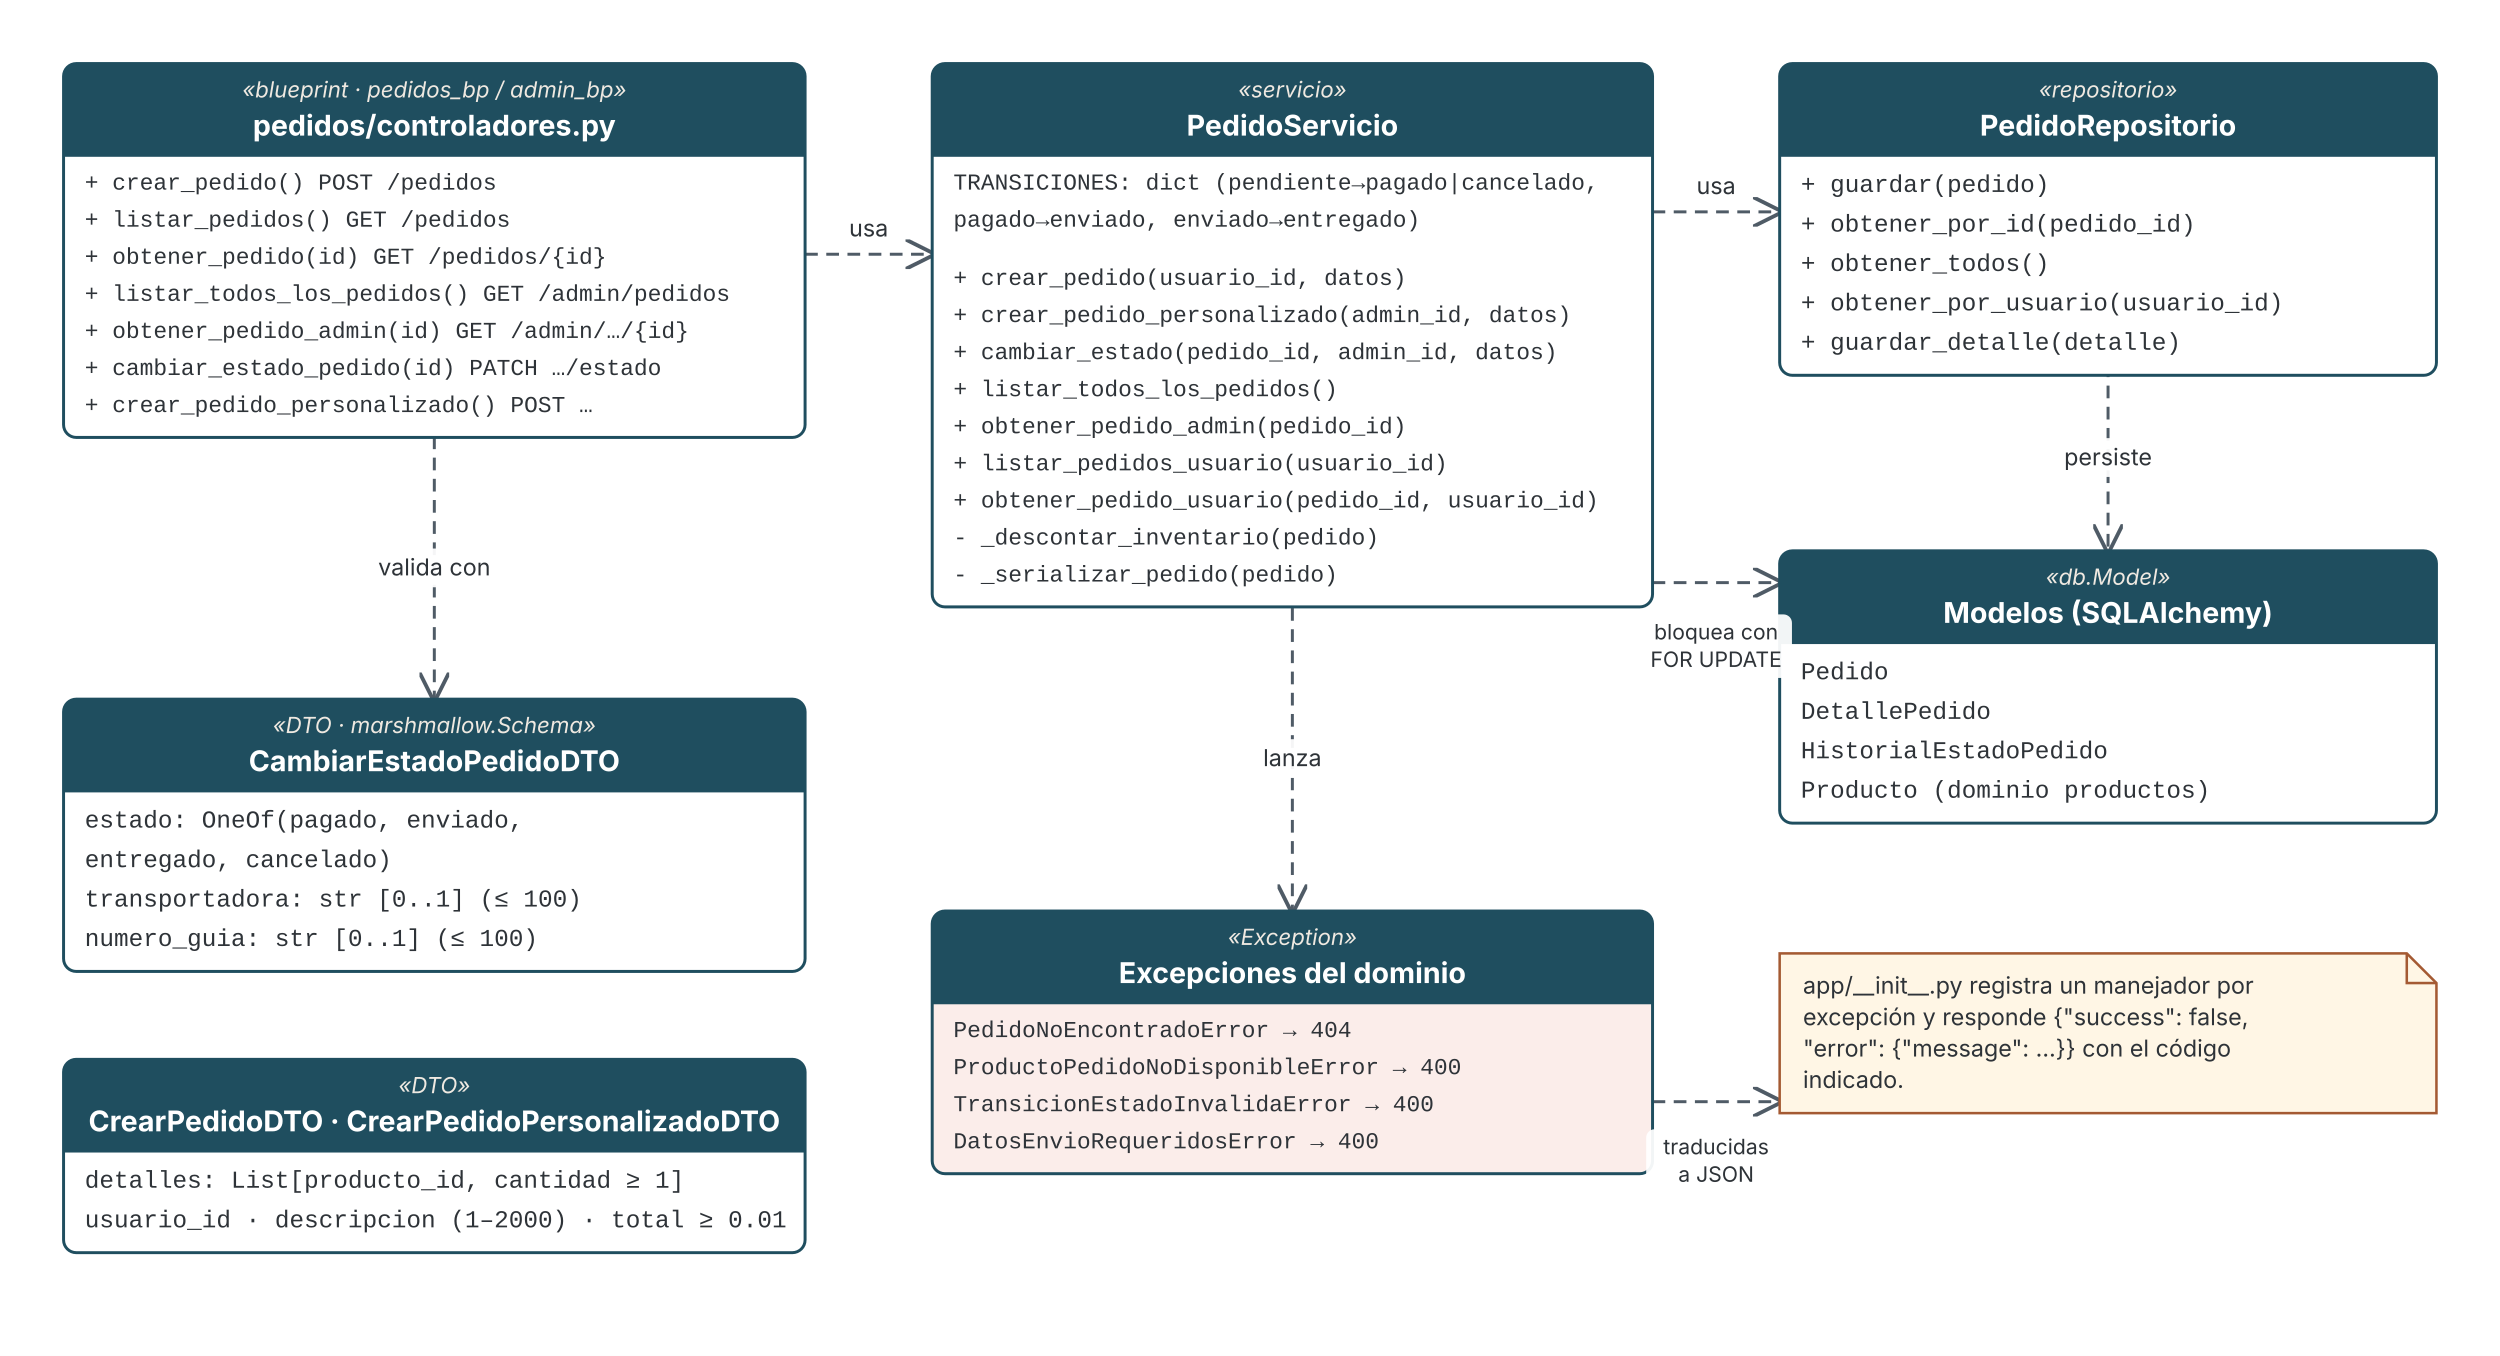
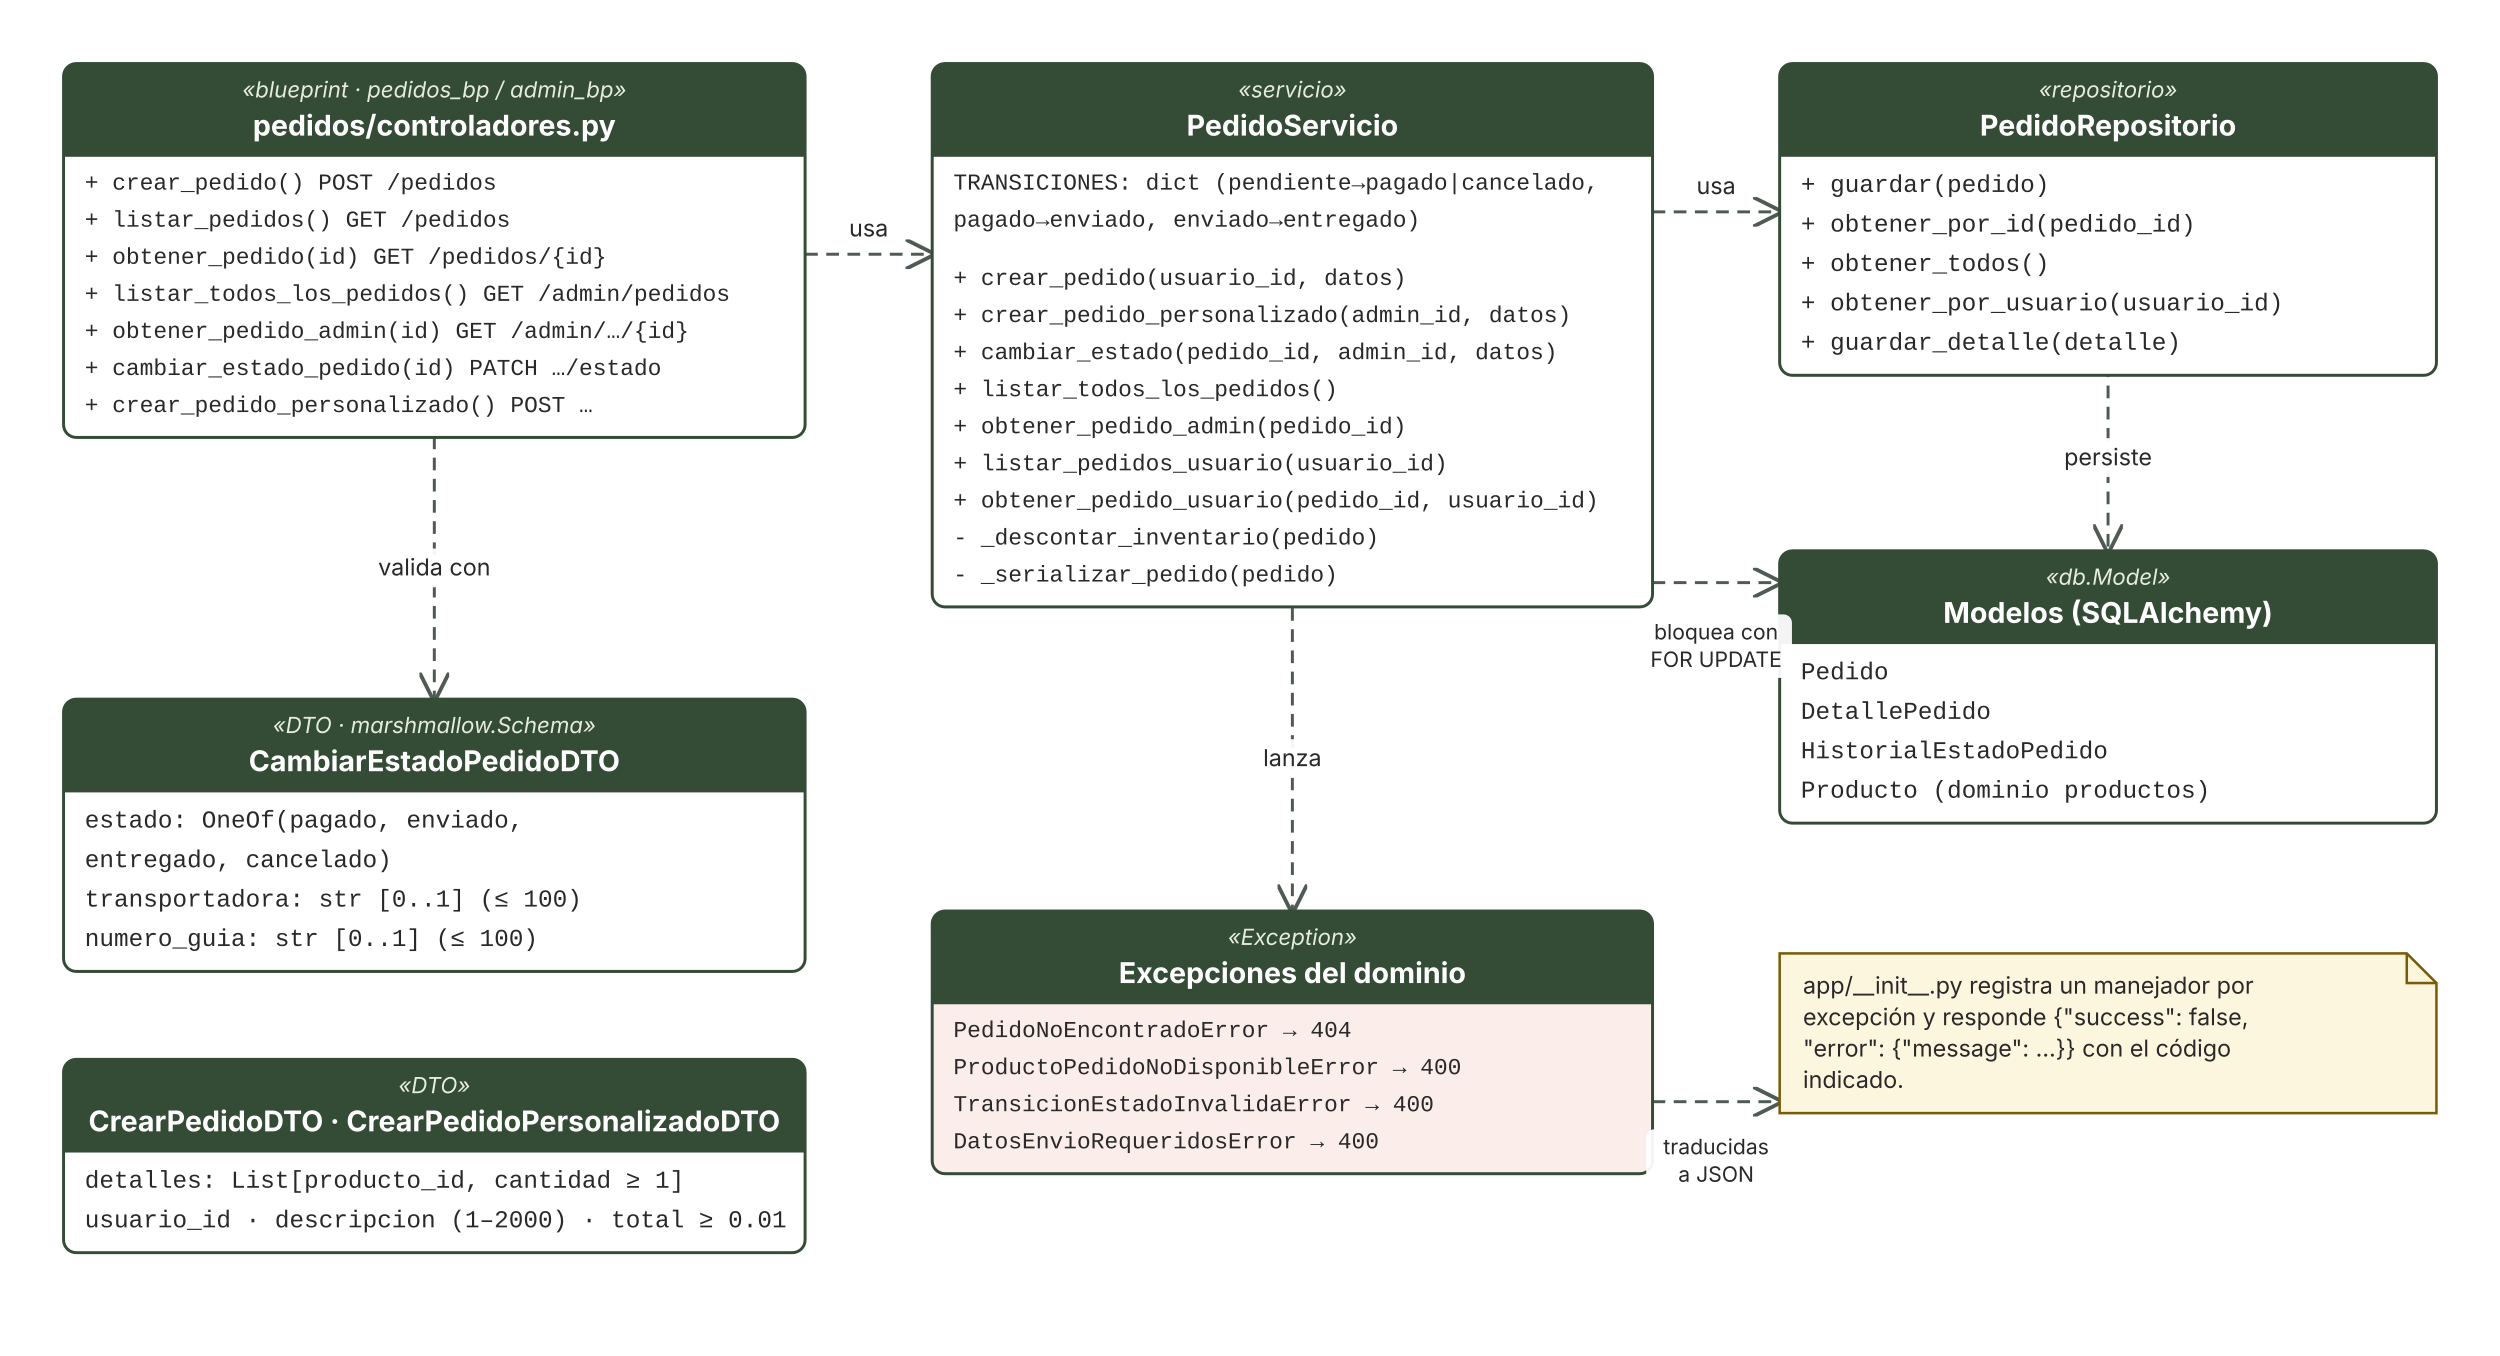
<svg xmlns="http://www.w3.org/2000/svg" viewBox="0 0 1180 640" role="img" aria-label="UML: clases por capas del dominio pedidos" font-family="Inter, 'Segoe UI', Roboto, Arial, sans-serif">
  <defs>
    <marker id="uml_clases_pedidos-flecha" viewBox="0 0 10 10" refX="9" refY="5" markerWidth="9" markerHeight="9" orient="auto-start-reverse">
-       <path d="M0,0 L10,5 L0,10 z" fill="#4F5B66" />
+       <path d="M0,0 L10,5 L0,10 z" fill="#4F5B52" />
    </marker>
    <marker id="uml_clases_pedidos-abierta" viewBox="0 0 10 10" refX="9" refY="5" markerWidth="10" markerHeight="10" orient="auto-start-reverse">
-       <path d="M0,0 L10,5 L0,10" fill="none" stroke="#4F5B66" stroke-width="1.3" />
+       <path d="M0,0 L10,5 L0,10" fill="none" stroke="#4F5B52" stroke-width="1.3" />
    </marker>
    <marker id="uml_clases_pedidos-rombo" viewBox="0 0 16 10" refX="1" refY="5" markerWidth="16" markerHeight="10" orient="auto-start-reverse">
-       <path d="M1,5 L8,1 L15,5 L8,9 z" fill="#4F5B66" />
+       <path d="M1,5 L8,1 L15,5 L8,9 z" fill="#4F5B52" />
    </marker>
  </defs>
  <rect width="1180" height="640" fill="#FFFFFF" />
-   <line x1="440" y1="118.992" x2="780" y2="118.992" stroke="#1F4E5F" stroke-width="1" />
-   <path d="M205,206 L205,330" fill="none" stroke="#4F5B66" stroke-width="1.4" stroke-dasharray="6 4" marker-end="url(#uml_clases_pedidos-abierta)" />
-   <path d="M380,120 L440,120" fill="none" stroke="#4F5B66" stroke-width="1.4" stroke-dasharray="6 4" marker-end="url(#uml_clases_pedidos-abierta)" />
-   <path d="M780,100 L840,100" fill="none" stroke="#4F5B66" stroke-width="1.4" stroke-dasharray="6 4" marker-end="url(#uml_clases_pedidos-abierta)" />
-   <path d="M780,275 L840,275" fill="none" stroke="#4F5B66" stroke-width="1.4" stroke-dasharray="6 4" marker-end="url(#uml_clases_pedidos-abierta)" />
-   <path d="M995,172 L995,260" fill="none" stroke="#4F5B66" stroke-width="1.4" stroke-dasharray="6 4" marker-end="url(#uml_clases_pedidos-abierta)" />
-   <path d="M610,287 L610,430" fill="none" stroke="#4F5B66" stroke-width="1.4" stroke-dasharray="6 4" marker-end="url(#uml_clases_pedidos-abierta)" />
-   <path d="M780,520 L840,520" fill="none" stroke="#4F5B66" stroke-width="1.4" stroke-dasharray="6 4" marker-end="url(#uml_clases_pedidos-abierta)" />
-   <rect x="30" y="30" width="350" height="176.472" rx="6" fill="#FFFFFF" stroke="#1F4E5F" stroke-width="1.4" />
-   <path d="M30,36 a6,6 0 0,1 6,-6 h338 a6,6 0 0,1 6,6 v38 h-350 z" fill="#1F4E5F" />
-   <rect x="30" y="330" width="350" height="128.52" rx="6" fill="#FFFFFF" stroke="#1F4E5F" stroke-width="1.4" />
-   <path d="M30,336 a6,6 0 0,1 6,-6 h338 a6,6 0 0,1 6,6 v38 h-350 z" fill="#1F4E5F" />
-   <rect x="30" y="500" width="350" height="91.26" rx="6" fill="#FFFFFF" stroke="#1F4E5F" stroke-width="1.4" />
-   <path d="M30,506 a6,6 0 0,1 6,-6 h338 a6,6 0 0,1 6,6 v38 h-350 z" fill="#1F4E5F" />
-   <rect x="440" y="30" width="340" height="256.456" rx="6" fill="#FFFFFF" stroke="#1F4E5F" stroke-width="1.4" />
-   <path d="M440,36 a6,6 0 0,1 6,-6 h328 a6,6 0 0,1 6,6 v38 h-340 z" fill="#1F4E5F" />
-   <rect x="440" y="430" width="340" height="123.984" rx="6" fill="#FBEDEA" stroke="#1F4E5F" stroke-width="1.4" />
-   <path d="M440,436 a6,6 0 0,1 6,-6 h328 a6,6 0 0,1 6,6 v38 h-340 z" fill="#1F4E5F" />
-   <rect x="840" y="30" width="310" height="147.15" rx="6" fill="#FFFFFF" stroke="#1F4E5F" stroke-width="1.4" />
-   <path d="M840,36 a6,6 0 0,1 6,-6 h298 a6,6 0 0,1 6,6 v38 h-310 z" fill="#1F4E5F" />
-   <rect x="840" y="260" width="310" height="128.52" rx="6" fill="#FFFFFF" stroke="#1F4E5F" stroke-width="1.4" />
-   <path d="M840,266 a6,6 0 0,1 6,-6 h298 a6,6 0 0,1 6,6 v38 h-310 z" fill="#1F4E5F" />
-   <path d="M840,450 h296 l14,14 v61.4 h-310 z" fill="#FFF6E5" stroke="#A45A33" stroke-width="1.2" />
-   <path d="M1136,450 v14 h14" fill="none" stroke="#A45A33" stroke-width="1.2" />
-   <text x="205.0" y="46.0" font-family="Inter, 'Segoe UI', Roboto, Arial, sans-serif" font-size="10.5" font-weight="400" fill="#EFE9E1" text-anchor="middle" font-style="italic">«blueprint · pedidos_bp / admin_bp»</text>
+   <line x1="440" y1="118.992" x2="780" y2="118.992" stroke="#344B36" stroke-width="1" />
+   <path d="M205,206 L205,330" fill="none" stroke="#4F5B52" stroke-width="1.4" stroke-dasharray="6 4" marker-end="url(#uml_clases_pedidos-abierta)" />
+   <path d="M380,120 L440,120" fill="none" stroke="#4F5B52" stroke-width="1.4" stroke-dasharray="6 4" marker-end="url(#uml_clases_pedidos-abierta)" />
+   <path d="M780,100 L840,100" fill="none" stroke="#4F5B52" stroke-width="1.4" stroke-dasharray="6 4" marker-end="url(#uml_clases_pedidos-abierta)" />
+   <path d="M780,275 L840,275" fill="none" stroke="#4F5B52" stroke-width="1.4" stroke-dasharray="6 4" marker-end="url(#uml_clases_pedidos-abierta)" />
+   <path d="M995,172 L995,260" fill="none" stroke="#4F5B52" stroke-width="1.4" stroke-dasharray="6 4" marker-end="url(#uml_clases_pedidos-abierta)" />
+   <path d="M610,287 L610,430" fill="none" stroke="#4F5B52" stroke-width="1.4" stroke-dasharray="6 4" marker-end="url(#uml_clases_pedidos-abierta)" />
+   <path d="M780,520 L840,520" fill="none" stroke="#4F5B52" stroke-width="1.4" stroke-dasharray="6 4" marker-end="url(#uml_clases_pedidos-abierta)" />
+   <rect x="30" y="30" width="350" height="176.472" rx="6" fill="#FFFFFF" stroke="#344B36" stroke-width="1.4" />
+   <path d="M30,36 a6,6 0 0,1 6,-6 h338 a6,6 0 0,1 6,6 v38 h-350 z" fill="#344B36" />
+   <rect x="30" y="330" width="350" height="128.52" rx="6" fill="#FFFFFF" stroke="#344B36" stroke-width="1.4" />
+   <path d="M30,336 a6,6 0 0,1 6,-6 h338 a6,6 0 0,1 6,6 v38 h-350 z" fill="#344B36" />
+   <rect x="30" y="500" width="350" height="91.26" rx="6" fill="#FFFFFF" stroke="#344B36" stroke-width="1.4" />
+   <path d="M30,506 a6,6 0 0,1 6,-6 h338 a6,6 0 0,1 6,6 v38 h-350 z" fill="#344B36" />
+   <rect x="440" y="30" width="340" height="256.456" rx="6" fill="#FFFFFF" stroke="#344B36" stroke-width="1.4" />
+   <path d="M440,36 a6,6 0 0,1 6,-6 h328 a6,6 0 0,1 6,6 v38 h-340 z" fill="#344B36" />
+   <rect x="440" y="430" width="340" height="123.984" rx="6" fill="#FBEDEA" stroke="#344B36" stroke-width="1.4" />
+   <path d="M440,436 a6,6 0 0,1 6,-6 h328 a6,6 0 0,1 6,6 v38 h-340 z" fill="#344B36" />
+   <rect x="840" y="30" width="310" height="147.15" rx="6" fill="#FFFFFF" stroke="#344B36" stroke-width="1.4" />
+   <path d="M840,36 a6,6 0 0,1 6,-6 h298 a6,6 0 0,1 6,6 v38 h-310 z" fill="#344B36" />
+   <rect x="840" y="260" width="310" height="128.52" rx="6" fill="#FFFFFF" stroke="#344B36" stroke-width="1.4" />
+   <path d="M840,266 a6,6 0 0,1 6,-6 h298 a6,6 0 0,1 6,6 v38 h-310 z" fill="#344B36" />
+   <path d="M840,450 h296 l14,14 v61.4 h-310 z" fill="#FDF6DE" stroke="#7A5C08" stroke-width="1.2" />
+   <path d="M1136,450 v14 h14" fill="none" stroke="#7A5C08" stroke-width="1.2" />
+   <text x="205.0" y="46.0" font-family="Inter, 'Segoe UI', Roboto, Arial, sans-serif" font-size="10.5" font-weight="400" fill="#E6ECDD" text-anchor="middle" font-style="italic">«blueprint · pedidos_bp / admin_bp»</text>
  <text x="205.0" y="64.0" font-family="Inter, 'Segoe UI', Roboto, Arial, sans-serif" font-size="13.5" font-weight="700" fill="#FFFFFF" text-anchor="middle">pedidos/controladores.py</text>
-   <text x="40.0" y="89.5" font-family="'JetBrains Mono', Consolas, 'Courier New', monospace" font-size="10.8" font-weight="400" fill="#2E3338" text-anchor="start">+ crear_pedido()          POST /pedidos</text>
-   <text x="40.0" y="107.0" font-family="'JetBrains Mono', Consolas, 'Courier New', monospace" font-size="10.8" font-weight="400" fill="#2E3338" text-anchor="start">+ listar_pedidos()        GET /pedidos</text>
-   <text x="40.0" y="124.5" font-family="'JetBrains Mono', Consolas, 'Courier New', monospace" font-size="10.8" font-weight="400" fill="#2E3338" text-anchor="start">+ obtener_pedido(id)      GET /pedidos/{id}</text>
-   <text x="40.0" y="142.0" font-family="'JetBrains Mono', Consolas, 'Courier New', monospace" font-size="10.8" font-weight="400" fill="#2E3338" text-anchor="start">+ listar_todos_los_pedidos()  GET /admin/pedidos</text>
-   <text x="40.0" y="159.5" font-family="'JetBrains Mono', Consolas, 'Courier New', monospace" font-size="10.8" font-weight="400" fill="#2E3338" text-anchor="start">+ obtener_pedido_admin(id)    GET /admin/…/{id}</text>
-   <text x="40.0" y="177.0" font-family="'JetBrains Mono', Consolas, 'Courier New', monospace" font-size="10.8" font-weight="400" fill="#2E3338" text-anchor="start">+ cambiar_estado_pedido(id)   PATCH …/estado</text>
-   <text x="40.0" y="194.5" font-family="'JetBrains Mono', Consolas, 'Courier New', monospace" font-size="10.8" font-weight="400" fill="#2E3338" text-anchor="start">+ crear_pedido_personalizado() POST …</text>
-   <text x="205.0" y="346.0" font-family="Inter, 'Segoe UI', Roboto, Arial, sans-serif" font-size="10.5" font-weight="400" fill="#EFE9E1" text-anchor="middle" font-style="italic">«DTO · marshmallow.Schema»</text>
+   <text x="40.0" y="89.5" font-family="'JetBrains Mono', Consolas, 'Courier New', monospace" font-size="10.8" font-weight="400" fill="#292929" text-anchor="start">+ crear_pedido()          POST /pedidos</text>
+   <text x="40.0" y="107.0" font-family="'JetBrains Mono', Consolas, 'Courier New', monospace" font-size="10.8" font-weight="400" fill="#292929" text-anchor="start">+ listar_pedidos()        GET /pedidos</text>
+   <text x="40.0" y="124.5" font-family="'JetBrains Mono', Consolas, 'Courier New', monospace" font-size="10.8" font-weight="400" fill="#292929" text-anchor="start">+ obtener_pedido(id)      GET /pedidos/{id}</text>
+   <text x="40.0" y="142.0" font-family="'JetBrains Mono', Consolas, 'Courier New', monospace" font-size="10.8" font-weight="400" fill="#292929" text-anchor="start">+ listar_todos_los_pedidos()  GET /admin/pedidos</text>
+   <text x="40.0" y="159.5" font-family="'JetBrains Mono', Consolas, 'Courier New', monospace" font-size="10.8" font-weight="400" fill="#292929" text-anchor="start">+ obtener_pedido_admin(id)    GET /admin/…/{id}</text>
+   <text x="40.0" y="177.0" font-family="'JetBrains Mono', Consolas, 'Courier New', monospace" font-size="10.8" font-weight="400" fill="#292929" text-anchor="start">+ cambiar_estado_pedido(id)   PATCH …/estado</text>
+   <text x="40.0" y="194.5" font-family="'JetBrains Mono', Consolas, 'Courier New', monospace" font-size="10.8" font-weight="400" fill="#292929" text-anchor="start">+ crear_pedido_personalizado() POST …</text>
+   <text x="205.0" y="346.0" font-family="Inter, 'Segoe UI', Roboto, Arial, sans-serif" font-size="10.5" font-weight="400" fill="#E6ECDD" text-anchor="middle" font-style="italic">«DTO · marshmallow.Schema»</text>
  <text x="205.0" y="364.0" font-family="Inter, 'Segoe UI', Roboto, Arial, sans-serif" font-size="13.5" font-weight="700" fill="#FFFFFF" text-anchor="middle">CambiarEstadoPedidoDTO</text>
-   <text x="40.0" y="390.6" font-family="'JetBrains Mono', Consolas, 'Courier New', monospace" font-size="11.5" font-weight="400" fill="#2E3338" text-anchor="start">estado: OneOf(pagado, enviado,</text>
-   <text x="40.0" y="409.3" font-family="'JetBrains Mono', Consolas, 'Courier New', monospace" font-size="11.5" font-weight="400" fill="#2E3338" text-anchor="start">        entregado, cancelado)</text>
-   <text x="40.0" y="427.9" font-family="'JetBrains Mono', Consolas, 'Courier New', monospace" font-size="11.5" font-weight="400" fill="#2E3338" text-anchor="start">transportadora: str [0..1] (≤ 100)</text>
-   <text x="40.0" y="446.5" font-family="'JetBrains Mono', Consolas, 'Courier New', monospace" font-size="11.5" font-weight="400" fill="#2E3338" text-anchor="start">numero_guia: str [0..1] (≤ 100)</text>
-   <text x="205.0" y="516.0" font-family="Inter, 'Segoe UI', Roboto, Arial, sans-serif" font-size="10.5" font-weight="400" fill="#EFE9E1" text-anchor="middle" font-style="italic">«DTO»</text>
+   <text x="40.0" y="390.6" font-family="'JetBrains Mono', Consolas, 'Courier New', monospace" font-size="11.5" font-weight="400" fill="#292929" text-anchor="start">estado: OneOf(pagado, enviado,</text>
+   <text x="40.0" y="409.3" font-family="'JetBrains Mono', Consolas, 'Courier New', monospace" font-size="11.5" font-weight="400" fill="#292929" text-anchor="start">        entregado, cancelado)</text>
+   <text x="40.0" y="427.9" font-family="'JetBrains Mono', Consolas, 'Courier New', monospace" font-size="11.5" font-weight="400" fill="#292929" text-anchor="start">transportadora: str [0..1] (≤ 100)</text>
+   <text x="40.0" y="446.5" font-family="'JetBrains Mono', Consolas, 'Courier New', monospace" font-size="11.5" font-weight="400" fill="#292929" text-anchor="start">numero_guia: str [0..1] (≤ 100)</text>
+   <text x="205.0" y="516.0" font-family="Inter, 'Segoe UI', Roboto, Arial, sans-serif" font-size="10.5" font-weight="400" fill="#E6ECDD" text-anchor="middle" font-style="italic">«DTO»</text>
  <text x="205.0" y="534.0" font-family="Inter, 'Segoe UI', Roboto, Arial, sans-serif" font-size="13.5" font-weight="700" fill="#FFFFFF" text-anchor="middle">CrearPedidoDTO · CrearPedidoPersonalizadoDTO</text>
-   <text x="40.0" y="560.6" font-family="'JetBrains Mono', Consolas, 'Courier New', monospace" font-size="11.5" font-weight="400" fill="#2E3338" text-anchor="start">detalles: List[producto_id, cantidad ≥ 1]</text>
-   <text x="40.0" y="579.3" font-family="'JetBrains Mono', Consolas, 'Courier New', monospace" font-size="11.5" font-weight="400" fill="#2E3338" text-anchor="start">usuario_id · descripcion (1–2000) · total ≥ 0.01</text>
-   <text x="610.0" y="46.0" font-family="Inter, 'Segoe UI', Roboto, Arial, sans-serif" font-size="10.5" font-weight="400" fill="#EFE9E1" text-anchor="middle" font-style="italic">«servicio»</text>
+   <text x="40.0" y="560.6" font-family="'JetBrains Mono', Consolas, 'Courier New', monospace" font-size="11.5" font-weight="400" fill="#292929" text-anchor="start">detalles: List[producto_id, cantidad ≥ 1]</text>
+   <text x="40.0" y="579.3" font-family="'JetBrains Mono', Consolas, 'Courier New', monospace" font-size="11.5" font-weight="400" fill="#292929" text-anchor="start">usuario_id · descripcion (1–2000) · total ≥ 0.01</text>
+   <text x="610.0" y="46.0" font-family="Inter, 'Segoe UI', Roboto, Arial, sans-serif" font-size="10.5" font-weight="400" fill="#E6ECDD" text-anchor="middle" font-style="italic">«servicio»</text>
  <text x="610.0" y="64.0" font-family="Inter, 'Segoe UI', Roboto, Arial, sans-serif" font-size="13.5" font-weight="700" fill="#FFFFFF" text-anchor="middle">PedidoServicio</text>
-   <text x="450.0" y="89.5" font-family="'JetBrains Mono', Consolas, 'Courier New', monospace" font-size="10.8" font-weight="400" fill="#2E3338" text-anchor="start">TRANSICIONES: dict  (pendiente→pagado|cancelado,</text>
-   <text x="450.0" y="107.0" font-family="'JetBrains Mono', Consolas, 'Courier New', monospace" font-size="10.8" font-weight="400" fill="#2E3338" text-anchor="start">   pagado→enviado, enviado→entregado)</text>
-   <text x="450.0" y="134.5" font-family="'JetBrains Mono', Consolas, 'Courier New', monospace" font-size="10.8" font-weight="400" fill="#2E3338" text-anchor="start">+ crear_pedido(usuario_id, datos)</text>
-   <text x="450.0" y="152.0" font-family="'JetBrains Mono', Consolas, 'Courier New', monospace" font-size="10.8" font-weight="400" fill="#2E3338" text-anchor="start">+ crear_pedido_personalizado(admin_id, datos)</text>
-   <text x="450.0" y="169.5" font-family="'JetBrains Mono', Consolas, 'Courier New', monospace" font-size="10.8" font-weight="400" fill="#2E3338" text-anchor="start">+ cambiar_estado(pedido_id, admin_id, datos)</text>
-   <text x="450.0" y="187.0" font-family="'JetBrains Mono', Consolas, 'Courier New', monospace" font-size="10.8" font-weight="400" fill="#2E3338" text-anchor="start">+ listar_todos_los_pedidos()</text>
-   <text x="450.0" y="204.5" font-family="'JetBrains Mono', Consolas, 'Courier New', monospace" font-size="10.8" font-weight="400" fill="#2E3338" text-anchor="start">+ obtener_pedido_admin(pedido_id)</text>
-   <text x="450.0" y="222.0" font-family="'JetBrains Mono', Consolas, 'Courier New', monospace" font-size="10.8" font-weight="400" fill="#2E3338" text-anchor="start">+ listar_pedidos_usuario(usuario_id)</text>
-   <text x="450.0" y="239.5" font-family="'JetBrains Mono', Consolas, 'Courier New', monospace" font-size="10.8" font-weight="400" fill="#2E3338" text-anchor="start">+ obtener_pedido_usuario(pedido_id, usuario_id)</text>
-   <text x="450.0" y="257.0" font-family="'JetBrains Mono', Consolas, 'Courier New', monospace" font-size="10.8" font-weight="400" fill="#2E3338" text-anchor="start">- _descontar_inventario(pedido)</text>
-   <text x="450.0" y="274.5" font-family="'JetBrains Mono', Consolas, 'Courier New', monospace" font-size="10.8" font-weight="400" fill="#2E3338" text-anchor="start">- _serializar_pedido(pedido)</text>
-   <text x="610.0" y="446.0" font-family="Inter, 'Segoe UI', Roboto, Arial, sans-serif" font-size="10.5" font-weight="400" fill="#EFE9E1" text-anchor="middle" font-style="italic">«Exception»</text>
+   <text x="450.0" y="89.5" font-family="'JetBrains Mono', Consolas, 'Courier New', monospace" font-size="10.8" font-weight="400" fill="#292929" text-anchor="start">TRANSICIONES: dict  (pendiente→pagado|cancelado,</text>
+   <text x="450.0" y="107.0" font-family="'JetBrains Mono', Consolas, 'Courier New', monospace" font-size="10.8" font-weight="400" fill="#292929" text-anchor="start">   pagado→enviado, enviado→entregado)</text>
+   <text x="450.0" y="134.5" font-family="'JetBrains Mono', Consolas, 'Courier New', monospace" font-size="10.8" font-weight="400" fill="#292929" text-anchor="start">+ crear_pedido(usuario_id, datos)</text>
+   <text x="450.0" y="152.0" font-family="'JetBrains Mono', Consolas, 'Courier New', monospace" font-size="10.8" font-weight="400" fill="#292929" text-anchor="start">+ crear_pedido_personalizado(admin_id, datos)</text>
+   <text x="450.0" y="169.5" font-family="'JetBrains Mono', Consolas, 'Courier New', monospace" font-size="10.8" font-weight="400" fill="#292929" text-anchor="start">+ cambiar_estado(pedido_id, admin_id, datos)</text>
+   <text x="450.0" y="187.0" font-family="'JetBrains Mono', Consolas, 'Courier New', monospace" font-size="10.8" font-weight="400" fill="#292929" text-anchor="start">+ listar_todos_los_pedidos()</text>
+   <text x="450.0" y="204.5" font-family="'JetBrains Mono', Consolas, 'Courier New', monospace" font-size="10.8" font-weight="400" fill="#292929" text-anchor="start">+ obtener_pedido_admin(pedido_id)</text>
+   <text x="450.0" y="222.0" font-family="'JetBrains Mono', Consolas, 'Courier New', monospace" font-size="10.8" font-weight="400" fill="#292929" text-anchor="start">+ listar_pedidos_usuario(usuario_id)</text>
+   <text x="450.0" y="239.5" font-family="'JetBrains Mono', Consolas, 'Courier New', monospace" font-size="10.8" font-weight="400" fill="#292929" text-anchor="start">+ obtener_pedido_usuario(pedido_id, usuario_id)</text>
+   <text x="450.0" y="257.0" font-family="'JetBrains Mono', Consolas, 'Courier New', monospace" font-size="10.8" font-weight="400" fill="#292929" text-anchor="start">- _descontar_inventario(pedido)</text>
+   <text x="450.0" y="274.5" font-family="'JetBrains Mono', Consolas, 'Courier New', monospace" font-size="10.8" font-weight="400" fill="#292929" text-anchor="start">- _serializar_pedido(pedido)</text>
+   <text x="610.0" y="446.0" font-family="Inter, 'Segoe UI', Roboto, Arial, sans-serif" font-size="10.5" font-weight="400" fill="#E6ECDD" text-anchor="middle" font-style="italic">«Exception»</text>
  <text x="610.0" y="464.0" font-family="Inter, 'Segoe UI', Roboto, Arial, sans-serif" font-size="13.5" font-weight="700" fill="#FFFFFF" text-anchor="middle">Excepciones del dominio</text>
-   <text x="450.0" y="489.5" font-family="'JetBrains Mono', Consolas, 'Courier New', monospace" font-size="10.8" font-weight="400" fill="#2E3338" text-anchor="start">PedidoNoEncontradoError        → 404</text>
-   <text x="450.0" y="507.0" font-family="'JetBrains Mono', Consolas, 'Courier New', monospace" font-size="10.8" font-weight="400" fill="#2E3338" text-anchor="start">ProductoPedidoNoDisponibleError → 400</text>
-   <text x="450.0" y="524.5" font-family="'JetBrains Mono', Consolas, 'Courier New', monospace" font-size="10.8" font-weight="400" fill="#2E3338" text-anchor="start">TransicionEstadoInvalidaError  → 400</text>
-   <text x="450.0" y="542.0" font-family="'JetBrains Mono', Consolas, 'Courier New', monospace" font-size="10.8" font-weight="400" fill="#2E3338" text-anchor="start">DatosEnvioRequeridosError      → 400</text>
-   <text x="995.0" y="46.0" font-family="Inter, 'Segoe UI', Roboto, Arial, sans-serif" font-size="10.5" font-weight="400" fill="#EFE9E1" text-anchor="middle" font-style="italic">«repositorio»</text>
+   <text x="450.0" y="489.5" font-family="'JetBrains Mono', Consolas, 'Courier New', monospace" font-size="10.8" font-weight="400" fill="#292929" text-anchor="start">PedidoNoEncontradoError        → 404</text>
+   <text x="450.0" y="507.0" font-family="'JetBrains Mono', Consolas, 'Courier New', monospace" font-size="10.8" font-weight="400" fill="#292929" text-anchor="start">ProductoPedidoNoDisponibleError → 400</text>
+   <text x="450.0" y="524.5" font-family="'JetBrains Mono', Consolas, 'Courier New', monospace" font-size="10.8" font-weight="400" fill="#292929" text-anchor="start">TransicionEstadoInvalidaError  → 400</text>
+   <text x="450.0" y="542.0" font-family="'JetBrains Mono', Consolas, 'Courier New', monospace" font-size="10.8" font-weight="400" fill="#292929" text-anchor="start">DatosEnvioRequeridosError      → 400</text>
+   <text x="995.0" y="46.0" font-family="Inter, 'Segoe UI', Roboto, Arial, sans-serif" font-size="10.5" font-weight="400" fill="#E6ECDD" text-anchor="middle" font-style="italic">«repositorio»</text>
  <text x="995.0" y="64.0" font-family="Inter, 'Segoe UI', Roboto, Arial, sans-serif" font-size="13.5" font-weight="700" fill="#FFFFFF" text-anchor="middle">PedidoRepositorio</text>
-   <text x="850.0" y="90.6" font-family="'JetBrains Mono', Consolas, 'Courier New', monospace" font-size="11.5" font-weight="400" fill="#2E3338" text-anchor="start">+ guardar(pedido)</text>
-   <text x="850.0" y="109.3" font-family="'JetBrains Mono', Consolas, 'Courier New', monospace" font-size="11.5" font-weight="400" fill="#2E3338" text-anchor="start">+ obtener_por_id(pedido_id)</text>
-   <text x="850.0" y="127.9" font-family="'JetBrains Mono', Consolas, 'Courier New', monospace" font-size="11.5" font-weight="400" fill="#2E3338" text-anchor="start">+ obtener_todos()</text>
-   <text x="850.0" y="146.5" font-family="'JetBrains Mono', Consolas, 'Courier New', monospace" font-size="11.5" font-weight="400" fill="#2E3338" text-anchor="start">+ obtener_por_usuario(usuario_id)</text>
-   <text x="850.0" y="165.1" font-family="'JetBrains Mono', Consolas, 'Courier New', monospace" font-size="11.5" font-weight="400" fill="#2E3338" text-anchor="start">+ guardar_detalle(detalle)</text>
-   <text x="995.0" y="276.0" font-family="Inter, 'Segoe UI', Roboto, Arial, sans-serif" font-size="10.5" font-weight="400" fill="#EFE9E1" text-anchor="middle" font-style="italic">«db.Model»</text>
+   <text x="850.0" y="90.6" font-family="'JetBrains Mono', Consolas, 'Courier New', monospace" font-size="11.5" font-weight="400" fill="#292929" text-anchor="start">+ guardar(pedido)</text>
+   <text x="850.0" y="109.3" font-family="'JetBrains Mono', Consolas, 'Courier New', monospace" font-size="11.5" font-weight="400" fill="#292929" text-anchor="start">+ obtener_por_id(pedido_id)</text>
+   <text x="850.0" y="127.9" font-family="'JetBrains Mono', Consolas, 'Courier New', monospace" font-size="11.5" font-weight="400" fill="#292929" text-anchor="start">+ obtener_todos()</text>
+   <text x="850.0" y="146.5" font-family="'JetBrains Mono', Consolas, 'Courier New', monospace" font-size="11.5" font-weight="400" fill="#292929" text-anchor="start">+ obtener_por_usuario(usuario_id)</text>
+   <text x="850.0" y="165.1" font-family="'JetBrains Mono', Consolas, 'Courier New', monospace" font-size="11.5" font-weight="400" fill="#292929" text-anchor="start">+ guardar_detalle(detalle)</text>
+   <text x="995.0" y="276.0" font-family="Inter, 'Segoe UI', Roboto, Arial, sans-serif" font-size="10.5" font-weight="400" fill="#E6ECDD" text-anchor="middle" font-style="italic">«db.Model»</text>
  <text x="995.0" y="294.0" font-family="Inter, 'Segoe UI', Roboto, Arial, sans-serif" font-size="13.5" font-weight="700" fill="#FFFFFF" text-anchor="middle">Modelos (SQLAlchemy)</text>
-   <text x="850.0" y="320.6" font-family="'JetBrains Mono', Consolas, 'Courier New', monospace" font-size="11.5" font-weight="400" fill="#2E3338" text-anchor="start">Pedido</text>
-   <text x="850.0" y="339.3" font-family="'JetBrains Mono', Consolas, 'Courier New', monospace" font-size="11.5" font-weight="400" fill="#2E3338" text-anchor="start">DetallePedido</text>
-   <text x="850.0" y="357.9" font-family="'JetBrains Mono', Consolas, 'Courier New', monospace" font-size="11.5" font-weight="400" fill="#2E3338" text-anchor="start">HistorialEstadoPedido</text>
-   <text x="850.0" y="376.5" font-family="'JetBrains Mono', Consolas, 'Courier New', monospace" font-size="11.5" font-weight="400" fill="#2E3338" text-anchor="start">Producto  (dominio productos)</text>
-   <text x="851.0" y="469.0" font-family="Inter, 'Segoe UI', Roboto, Arial, sans-serif" font-size="11" font-weight="400" fill="#2E3338" text-anchor="start">app/__init__.py registra un manejador por</text>
-   <text x="851.0" y="483.9" font-family="Inter, 'Segoe UI', Roboto, Arial, sans-serif" font-size="11" font-weight="400" fill="#2E3338" text-anchor="start">excepción y responde {"success": false,</text>
-   <text x="851.0" y="498.7" font-family="Inter, 'Segoe UI', Roboto, Arial, sans-serif" font-size="11" font-weight="400" fill="#2E3338" text-anchor="start">"error": {"message": …}} con el código</text>
-   <text x="851.0" y="513.5" font-family="Inter, 'Segoe UI', Roboto, Arial, sans-serif" font-size="11" font-weight="400" fill="#2E3338" text-anchor="start">indicado.</text>
+   <text x="850.0" y="320.6" font-family="'JetBrains Mono', Consolas, 'Courier New', monospace" font-size="11.5" font-weight="400" fill="#292929" text-anchor="start">Pedido</text>
+   <text x="850.0" y="339.3" font-family="'JetBrains Mono', Consolas, 'Courier New', monospace" font-size="11.5" font-weight="400" fill="#292929" text-anchor="start">DetallePedido</text>
+   <text x="850.0" y="357.9" font-family="'JetBrains Mono', Consolas, 'Courier New', monospace" font-size="11.5" font-weight="400" fill="#292929" text-anchor="start">HistorialEstadoPedido</text>
+   <text x="850.0" y="376.5" font-family="'JetBrains Mono', Consolas, 'Courier New', monospace" font-size="11.5" font-weight="400" fill="#292929" text-anchor="start">Producto  (dominio productos)</text>
+   <text x="851.0" y="469.0" font-family="Inter, 'Segoe UI', Roboto, Arial, sans-serif" font-size="11" font-weight="400" fill="#292929" text-anchor="start">app/__init__.py registra un manejador por</text>
+   <text x="851.0" y="483.9" font-family="Inter, 'Segoe UI', Roboto, Arial, sans-serif" font-size="11" font-weight="400" fill="#292929" text-anchor="start">excepción y responde {"success": false,</text>
+   <text x="851.0" y="498.7" font-family="Inter, 'Segoe UI', Roboto, Arial, sans-serif" font-size="11" font-weight="400" fill="#292929" text-anchor="start">"error": {"message": …}} con el código</text>
+   <text x="851.0" y="513.5" font-family="Inter, 'Segoe UI', Roboto, Arial, sans-serif" font-size="11" font-weight="400" fill="#292929" text-anchor="start">indicado.</text>
  <rect x="169.2" y="258.9" width="71.6" height="18.3" rx="4" fill="#FFFFFF" fill-opacity=".94" />
-   <text x="205.0" y="271.6" font-family="Inter, 'Segoe UI', Roboto, Arial, sans-serif" font-size="11" font-weight="400" fill="#2E3338" text-anchor="middle">valida con</text>
+   <text x="205.0" y="271.6" font-family="Inter, 'Segoe UI', Roboto, Arial, sans-serif" font-size="11" font-weight="400" fill="#292929" text-anchor="middle">valida con</text>
  <rect x="395.8" y="98.8" width="28.5" height="18.3" rx="4" fill="#FFFFFF" fill-opacity=".94" />
-   <text x="410.0" y="111.6" font-family="Inter, 'Segoe UI', Roboto, Arial, sans-serif" font-size="11" font-weight="400" fill="#2E3338" text-anchor="middle">usa</text>
+   <text x="410.0" y="111.6" font-family="Inter, 'Segoe UI', Roboto, Arial, sans-serif" font-size="11" font-weight="400" fill="#292929" text-anchor="middle">usa</text>
  <rect x="795.8" y="78.8" width="28.5" height="18.3" rx="4" fill="#FFFFFF" fill-opacity=".94" />
-   <text x="810.0" y="91.6" font-family="Inter, 'Segoe UI', Roboto, Arial, sans-serif" font-size="11" font-weight="400" fill="#2E3338" text-anchor="middle">usa</text>
+   <text x="810.0" y="91.6" font-family="Inter, 'Segoe UI', Roboto, Arial, sans-serif" font-size="11" font-weight="400" fill="#292929" text-anchor="middle">usa</text>
  <rect x="774.2" y="290.0" width="71.6" height="30.0" rx="4" fill="#FFFFFF" fill-opacity=".94" />
-   <text x="810.0" y="301.8" font-family="Inter, 'Segoe UI', Roboto, Arial, sans-serif" font-size="10" font-weight="400" fill="#2E3338" text-anchor="middle">bloquea con</text>
-   <text x="810.0" y="314.8" font-family="Inter, 'Segoe UI', Roboto, Arial, sans-serif" font-size="10" font-weight="400" fill="#2E3338" text-anchor="middle">FOR UPDATE</text>
+   <text x="810.0" y="301.8" font-family="Inter, 'Segoe UI', Roboto, Arial, sans-serif" font-size="10" font-weight="400" fill="#292929" text-anchor="middle">bloquea con</text>
+   <text x="810.0" y="314.8" font-family="Inter, 'Segoe UI', Roboto, Arial, sans-serif" font-size="10" font-weight="400" fill="#292929" text-anchor="middle">FOR UPDATE</text>
  <rect x="965.4" y="206.8" width="59.3" height="18.3" rx="4" fill="#FFFFFF" fill-opacity=".94" />
-   <text x="995.0" y="219.6" font-family="Inter, 'Segoe UI', Roboto, Arial, sans-serif" font-size="11" font-weight="400" fill="#2E3338" text-anchor="middle">persiste</text>
+   <text x="995.0" y="219.6" font-family="Inter, 'Segoe UI', Roboto, Arial, sans-serif" font-size="11" font-weight="400" fill="#292929" text-anchor="middle">persiste</text>
  <rect x="589.6" y="348.9" width="40.8" height="18.3" rx="4" fill="#FFFFFF" fill-opacity=".94" />
-   <text x="610.0" y="361.6" font-family="Inter, 'Segoe UI', Roboto, Arial, sans-serif" font-size="11" font-weight="400" fill="#2E3338" text-anchor="middle">lanza</text>
+   <text x="610.0" y="361.6" font-family="Inter, 'Segoe UI', Roboto, Arial, sans-serif" font-size="11" font-weight="400" fill="#292929" text-anchor="middle">lanza</text>
  <rect x="777.0" y="533.0" width="66.0" height="30.0" rx="4" fill="#FFFFFF" fill-opacity=".94" />
-   <text x="810.0" y="544.8" font-family="Inter, 'Segoe UI', Roboto, Arial, sans-serif" font-size="10" font-weight="400" fill="#2E3338" text-anchor="middle">traducidas</text>
-   <text x="810.0" y="557.8" font-family="Inter, 'Segoe UI', Roboto, Arial, sans-serif" font-size="10" font-weight="400" fill="#2E3338" text-anchor="middle">a JSON</text>
+   <text x="810.0" y="544.8" font-family="Inter, 'Segoe UI', Roboto, Arial, sans-serif" font-size="10" font-weight="400" fill="#292929" text-anchor="middle">traducidas</text>
+   <text x="810.0" y="557.8" font-family="Inter, 'Segoe UI', Roboto, Arial, sans-serif" font-size="10" font-weight="400" fill="#292929" text-anchor="middle">a JSON</text>
</svg>
